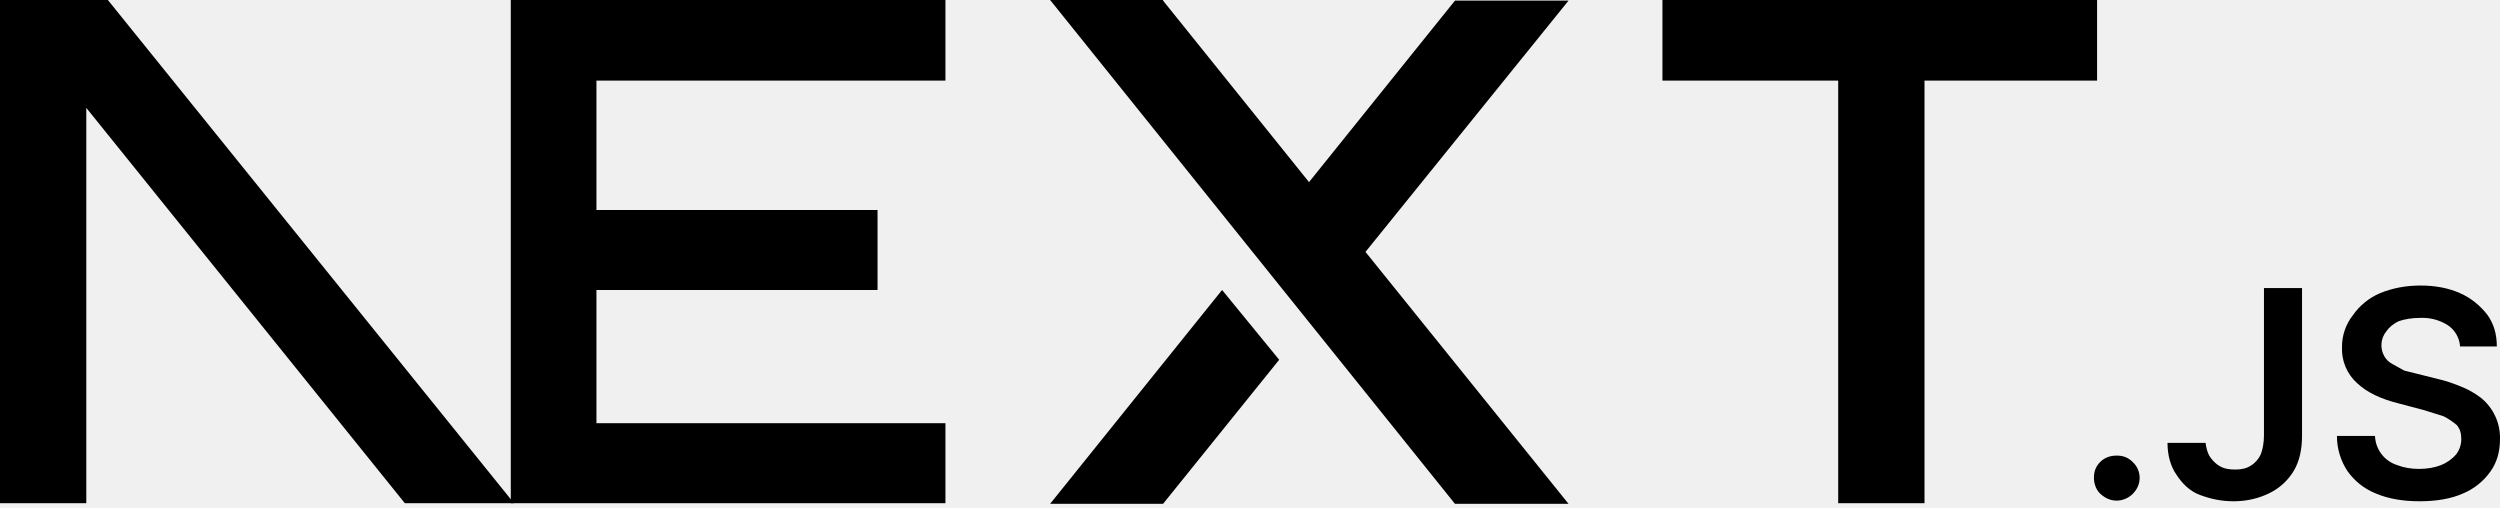
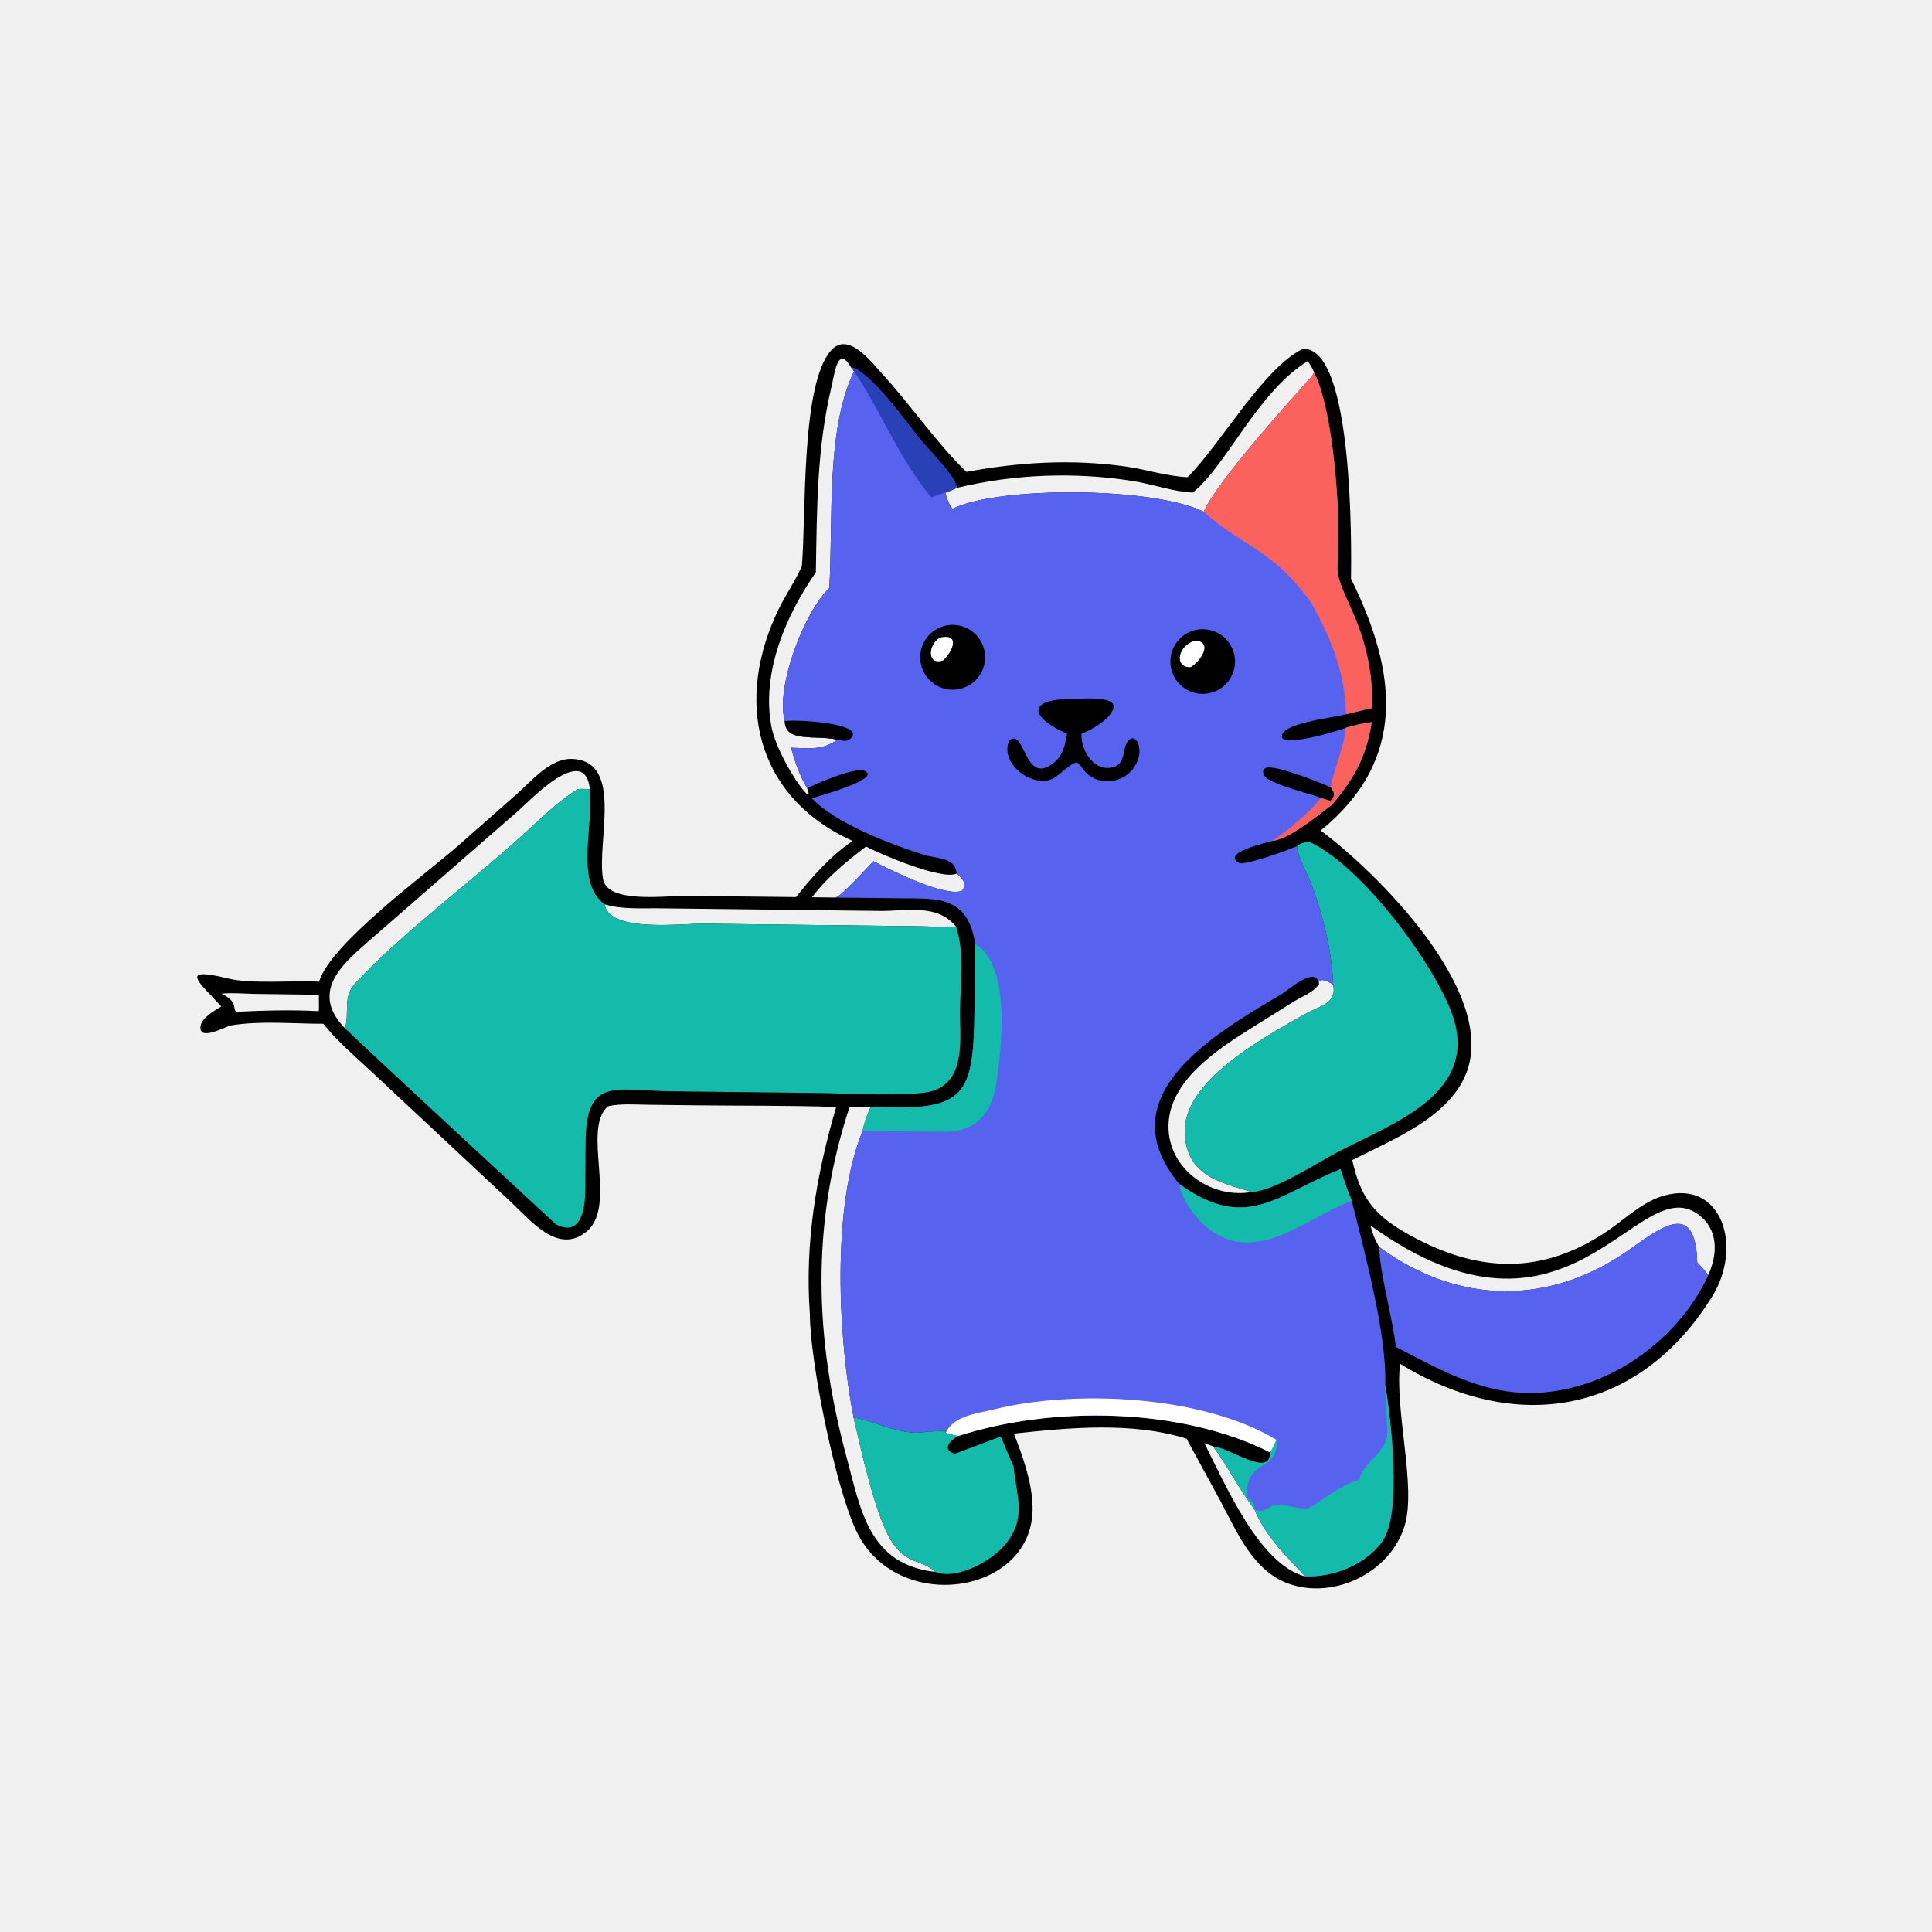
- <svg xmlns="http://www.w3.org/2000/svg" fill="none" viewBox="0 0 394 80">
-   <path fill="#000" d="M262 0h68.5v12.7h-27.2v66.6h-13.6V12.7H262V0ZM149 0v12.7H94v20.4h44.3v12.6H94v21h55v12.6H80.5V0h68.7zm34.3 0h-17.8l63.8 79.4h17.9l-32-39.7 32-39.6h-17.9l-23 28.6-23-28.6zm18.3 56.7-9-11-27.1 33.7h17.8l18.3-22.7z" />
-   <path fill="#000" d="M81 79.3 17 0H0v79.3h13.6V17l50.2 62.3H81Zm252.6-.4c-1 0-1.8-.4-2.5-1s-1.1-1.6-1.1-2.6.3-1.8 1-2.5 1.6-1 2.6-1 1.8.3 2.5 1a3.4 3.4 0 0 1 .6 4.3 3.7 3.7 0 0 1-3 1.8zm23.2-33.5h6v23.3c0 2.1-.4 4-1.3 5.5a9.1 9.1 0 0 1-3.8 3.5c-1.6.8-3.5 1.3-5.7 1.3-2 0-3.7-.4-5.3-1s-2.8-1.8-3.7-3.2c-.9-1.3-1.4-3-1.4-5h6c.1.8.3 1.6.7 2.2s1 1.2 1.6 1.5c.7.4 1.5.5 2.4.5 1 0 1.8-.2 2.4-.6a4 4 0 0 0 1.6-1.8c.3-.8.5-1.8.5-3V45.5zm30.9 9.1a4.4 4.4 0 0 0-2-3.3 7.5 7.5 0 0 0-4.3-1.1c-1.3 0-2.4.2-3.3.5-.9.4-1.6 1-2 1.6a3.5 3.5 0 0 0-.3 4c.3.5.7.9 1.3 1.2l1.8 1 2 .5 3.2.8c1.3.3 2.5.7 3.7 1.2a13 13 0 0 1 3.2 1.8 8.1 8.1 0 0 1 3 6.5c0 2-.5 3.7-1.5 5.1a10 10 0 0 1-4.4 3.5c-1.8.8-4.1 1.2-6.8 1.2-2.6 0-4.9-.4-6.8-1.2-2-.8-3.4-2-4.5-3.5a10 10 0 0 1-1.7-5.6h6a5 5 0 0 0 3.5 4.6c1 .4 2.2.6 3.4.6 1.3 0 2.5-.2 3.5-.6 1-.4 1.8-1 2.4-1.7a4 4 0 0 0 .8-2.4c0-.9-.2-1.6-.7-2.2a11 11 0 0 0-2.1-1.4l-3.2-1-3.8-1c-2.8-.7-5-1.7-6.6-3.2a7.2 7.2 0 0 1-2.4-5.7 8 8 0 0 1 1.7-5 10 10 0 0 1 4.3-3.5c2-.8 4-1.2 6.4-1.2 2.3 0 4.4.4 6.2 1.2 1.8.8 3.2 2 4.3 3.4 1 1.4 1.5 3 1.5 5h-5.8z" />
+ <svg xmlns="http://www.w3.org/2000/svg" width="1036" height="1036" viewBox="0 0 1036 1036" fill="none">
+   <path d="M698.633 187.099C725.836 185.66 724.698 293.796 724.461 310.312C749.025 360.227 755.096 407.078 708.206 445.378C738.08 467.58 801.212 530.205 786.975 573.466C778.685 598.648 746.96 610.956 725.135 622.072C729.628 642.506 737 651.732 755.544 662.071C792.129 682.472 826.715 684.094 862.154 659.97C871.874 653.352 880.987 644.221 892.571 641.054C923.461 632.605 934.671 668.624 918.079 695.306C878.758 758.547 812.742 769.525 750.753 731.279C747.861 756.891 759.554 797.05 753.242 818.069C745.884 842.57 716.782 857.332 692.56 849.749C671.913 843.283 663.414 821.448 653.992 804.063L636.271 771.488C607.275 762.352 573.347 765.51 543.705 768.754C548.445 781.175 553.262 794.141 553.688 807.567C555.192 855.184 480.471 866.761 459.006 820.577C447.589 796.011 434.255 729.281 434.288 704.608C431.473 666.686 437.759 629.901 448.382 593.606C423.57 592.73 398.619 593.005 373.787 592.718L347.485 592.404C340.427 592.325 332.869 591.658 325.953 593.24C311.864 605.683 331.142 646.325 314.737 660.229C299.301 673.312 284.365 654.222 273.937 644.513L199.33 574.788C190.466 566.503 180.965 558.48 173.388 548.972C157.193 549.005 139.822 547.21 123.801 549.86C121.372 550.261 106.289 558.788 107.545 550.254C108.219 545.672 115.104 541.868 118.669 539.724C107.471 527.177 94.578 517.879 122.66 524.77C134.756 527.739 157.459 525.667 171.106 526.408C177.205 505.994 228.399 468.725 245.876 453.324L277.262 425.655C285.266 418.601 295.249 406.361 307.019 406.968C334.672 408.396 319.817 451.328 323.376 471.412C325.728 484.688 356.781 480.296 367.433 480.388L426.856 481.045C435.598 470.019 445.486 458.855 457.216 450.957C404.79 427.277 393.462 375.277 417.933 325.861C421.553 318.549 426.281 311.806 429.619 304.365L429.975 303.561C432.364 275.667 429.403 206.214 445.609 187.942C454.877 177.491 467.168 194.085 473.03 200.441C487.899 216.562 503.174 238.756 518.237 253.038C546.775 247.743 575.032 246.11 603.862 250.198C614.846 251.756 625.796 255.449 636.843 255.877C654.626 238.158 677.492 197.207 698.633 187.099ZM501.519 842.914C494.273 835.95 485.799 839.302 477.553 825.638C469.2 811.793 461.654 777.195 457.772 760.33C449.51 718.586 445.68 647.148 462.603 606.329C463.524 601.785 464.815 598.008 466.816 593.824C463.074 593.701 459.27 593.441 455.533 593.691C434.609 657.14 436.926 718.48 454.069 781.8C461.549 809.434 465.784 838.892 501.519 842.914ZM309.941 423.114C312.084 422.973 314.16 423.06 316.3 423.189C313.716 397.729 283.494 429.94 278.382 434.372L196.578 505.647C182.759 517.715 166.508 532.432 185.015 551.41C187.558 543.065 183.576 534.753 190.391 527.413C215.931 499.901 253.16 472.556 281.602 446.555C290.379 438.53 299.731 429.298 309.941 423.114ZM424.196 400.95C433.334 401.289 441.283 402.459 449.047 396.612C436.753 393.981 421.212 398.392 420.819 386.751C415.708 367.999 431.621 327.634 444.682 315.369C446.909 279.889 442.637 230.999 457.963 199.085L456.265 196.853C449.189 184.765 447.551 200.356 445.859 207.438C437.934 240.615 438.087 273.233 437.484 306.928C421.308 330.159 408.325 360.55 413.589 389.258C416.851 407.061 437.971 435.859 432.812 422.713C428.894 416.058 426.188 408.386 424.196 400.95ZM468.373 461.807C477.825 466.803 507.254 481.301 515.834 477.654C519.038 474.059 515.903 470.894 513.037 468.402C505.468 472.333 471.137 457.639 464.4 453.939C453.959 461.913 443.36 470.594 435.429 481.146L448.048 481.294C451.769 480.068 464.792 465.445 468.373 461.807ZM324.235 484.915C326.45 500.278 365.299 495.178 377.566 495.322L494.298 496.705C500.283 496.778 506.781 497.498 512.7 496.908C502.394 484.322 486.039 488.695 471.643 488.465L353.113 487.067C343.738 486.953 333.256 487.727 324.235 484.915ZM707.233 527.838C704.211 532.261 698.327 534.236 693.914 536.986L672.084 550.627C652.589 562.83 623.678 581.169 626.817 608.087C629.262 629.058 651.115 642.82 671.28 639.174C655.079 634.21 636.736 630.938 635.326 608.264C633.56 579.881 677.352 556.584 699.751 543.787C707.483 539.37 717.035 538.4 714.897 527.929C712.724 526.609 710.798 525.39 708.182 525.549L707.372 526.204L707.233 527.838ZM672.719 809.383C664.631 798.78 658.506 786.499 650.613 775.662C649.026 775.059 647.443 774.422 645.838 773.873C657.482 796.996 675.508 838.775 699.591 845.25C698.809 842.951 679.306 826.643 672.719 809.383ZM171.023 533.423L136.544 532.961C130.672 532.857 124.599 532.252 118.75 532.807C128.133 537.51 124.29 540.659 126.76 542.558C141.338 541.824 156.345 541.417 170.92 542.211C171.18 539.28 170.921 536.356 171.023 533.423ZM645.473 274.41C653.128 257.597 690.633 216.169 703.292 201.978L704.736 199.783C703.72 197.538 702.773 195.603 701.193 193.674C674.104 210.42 657.66 249.802 639.622 264.113C628.819 263.653 618.244 259.634 607.543 257.944C576.269 253.003 543.951 254.198 513.149 261.609C511.07 262.547 509.019 263.49 506.86 264.233C507.745 267.322 508.741 270.24 510.737 272.821C535.45 260.626 618.331 261.019 645.473 274.41ZM910.111 676.945C912.149 679.155 914.308 681.311 916.031 683.781C921.109 672.412 921.645 659.208 910.553 651.136C877.727 627.252 841.907 734.557 734.863 657.079C735.92 661.414 737.286 664.842 739.559 668.673C781.955 699.763 831.339 700.536 874.643 669.444C893.258 656.077 909.173 645.246 910.111 676.945Z" fill="#010101" />
+   <path d="M456.264 196.853C466.574 198.808 486.878 227.559 493.872 236.126C498.623 241.946 511.895 254.59 513.149 261.609C511.069 262.546 509.018 263.49 506.859 264.233C507.745 267.322 508.74 270.24 510.736 272.821C535.45 260.626 618.331 261.019 645.473 274.41C653.128 257.597 690.633 216.169 703.291 201.978L704.735 199.783C714.005 218.293 717.519 262.555 717.722 283.731C717.966 309.346 714.06 303.397 724.561 326.412C732.29 343.349 736.458 361.013 735.659 379.707C730.997 380.75 726.361 381.904 721.721 383.047C714.682 384.914 684.35 388.123 687.647 395.876C692.54 399.594 716.375 392.18 721.635 390.298C726.182 388.898 730.83 387.737 735.57 387.241C732.573 406.012 726.506 416.87 714.501 431.337C706.775 437.218 691.574 449.95 682.197 450.97C679.944 451.757 653.631 457.411 664.962 462.987C671.267 462.931 689.246 456.357 695.487 453.766C695.927 459.578 701.586 469.533 703.784 475.588C709.85 492.284 714.124 510.136 714.896 527.928C712.723 526.609 710.798 525.39 708.182 525.549L707.372 526.204L707.232 527.838C706.103 517.142 690.968 530.838 687.203 533.076C651.474 554.306 593.175 587.647 632.373 634.903C668.396 660.787 684.362 640.892 718.845 626.926C720.651 632.676 722.553 638.324 724.877 643.892C731.307 669.714 743.785 715.744 742.808 742.448C746.123 762.727 751.721 812.12 741.169 826.657C732.044 839.224 715 845.912 699.591 845.25C698.808 842.95 679.305 826.643 672.718 809.382C664.63 798.78 658.505 786.499 650.612 775.661C659.79 776.446 681.383 792.753 680.989 778.794C632.93 754.551 563.799 753.854 513.859 770.044C511.564 769.585 509.371 769.155 507.173 768.323L506.844 767.498C505.218 766.708 493.907 768.353 490.936 768.266C477.914 767.886 464.215 760.24 457.772 760.33C449.509 718.586 445.679 647.148 462.602 606.329C463.524 601.785 464.814 598.008 466.816 593.823C467.888 593.484 468.559 593.54 469.643 593.589C518.266 595.76 522.041 587.266 522.556 540.547L522.928 506.265C519.104 480.854 503.345 481.805 484.449 481.72L448.047 481.294C451.768 480.068 464.792 465.445 468.373 461.807C477.824 466.803 507.253 481.301 515.833 477.654C519.038 474.059 515.903 470.894 513.036 468.402C512.125 459.469 502.443 460.61 495.431 458.398C477.67 452.794 447.905 441.508 435.339 428.045C439.377 426.878 473.282 417.458 463.546 413.322C458.612 411.228 438.063 420.018 432.811 422.713C428.893 416.058 426.188 408.386 424.195 400.95C433.334 401.289 441.283 402.459 449.046 396.612C436.752 393.981 421.211 398.392 420.818 386.751C415.707 367.999 431.62 327.634 444.682 315.369C446.908 279.889 442.637 230.999 457.962 199.085L456.264 196.853Z" fill="#5762EE" />
+   <path d="M704.735 199.783C714.006 218.293 717.52 262.555 717.722 283.731C717.966 309.346 714.06 303.397 724.561 326.413C732.29 343.349 736.458 361.013 735.66 379.707C730.997 380.75 726.361 381.904 721.721 383.047C721.466 360.926 713.735 342.478 703.277 323.439C682.738 294.413 666.008 293.096 645.473 274.41C653.128 257.597 690.633 216.169 703.291 201.978L704.735 199.783Z" fill="#FC625D" />
+   <path d="M742.809 742.448C746.124 762.727 751.722 812.12 741.17 826.657C732.045 839.224 715.001 845.911 699.592 845.25C698.809 842.95 679.306 826.643 672.719 809.382C664.631 798.78 658.506 786.499 650.613 775.661C659.791 776.446 681.384 792.753 680.99 778.794C682.441 776.873 683.338 774.227 684.424 772.056L684.953 772.006C684.231 788.401 674.484 782.641 669.638 794.045L669.671 793.751C665.425 807.434 672.84 801.337 672.719 809.382C678.14 812.246 680.601 806.891 684.762 806.8C690.248 806.681 695.549 809.366 701.032 808.776C704.679 808.383 717.904 796.142 729.002 793.507L728.992 792.837L729.644 793.159L729.077 792.424C731.851 784.48 740.528 780.144 743.457 771.986C744.944 767.839 742.297 749.271 742.809 742.448Z" fill="#14BBAB" />
+   <path d="M522.929 506.265C542.671 517.571 536.916 563.916 533.958 582.515C531.645 597.054 522.858 606.591 508.115 606.868C505.405 606.918 463.179 606.684 462.603 606.329C463.524 601.785 464.815 598.008 466.816 593.824C467.889 593.484 468.56 593.54 469.643 593.589C518.267 595.76 522.042 587.266 522.557 540.547L522.929 506.265Z" fill="#14BBAB" />
+   <path d="M507.174 768.324C511.355 759.066 524.272 757.912 533.006 755.751C576.225 745.064 644.692 748.074 684.424 772.056C683.338 774.227 682.441 776.873 680.99 778.794C632.931 754.552 563.8 753.854 513.86 770.044C511.565 769.585 509.372 769.156 507.174 768.324Z" fill="white" />
+   <path d="M632.372 634.903C668.396 660.787 684.361 640.892 718.844 626.926C720.651 632.675 722.552 638.324 724.877 643.892C700.961 652.719 674.547 678.221 649.03 659.613C641.754 654.307 633.776 643.964 632.372 634.903Z" fill="#14BBAB" />
+   <path d="M456.266 196.853C466.575 198.808 486.88 227.559 493.873 236.126C498.625 241.946 511.897 254.59 513.15 261.609C511.071 262.546 509.019 263.49 506.861 264.233C504.213 264.674 501.889 265.73 499.434 266.768C482.533 246.743 472.582 220.796 457.963 199.085L456.266 196.853Z" fill="#2940B7" />
+   <path d="M721.636 390.298C726.183 388.898 730.831 387.737 735.571 387.241C732.574 406.013 726.507 416.87 714.502 431.337C706.776 437.218 691.575 449.95 682.198 450.97C690.169 445.821 702.608 435.359 708.413 427.813C710.067 428.347 711.716 428.908 713.389 429.38C716.206 426.719 715.637 425.146 713.474 422.17C715.623 411.241 720.554 401.645 721.636 390.298Z" fill="#FC625D" />
+   <path d="M708.413 427.813C699.523 424.726 687.678 422.19 679.667 417.611C677.734 416.506 676.018 413.066 678.731 411.82C683.272 409.733 708.081 419.69 713.474 422.17C715.637 425.146 716.206 426.719 713.389 429.38C711.716 428.908 710.067 428.347 708.413 427.813Z" fill="#010101" />
+   <path d="M420.82 386.751C424.748 385.561 464.711 387.62 456.2 395.911C454.049 398.005 451.646 397.121 449.048 396.612C436.754 393.981 421.213 398.392 420.82 386.751Z" fill="#010101" />
+   <path d="M574.672 374.848C578.016 374.856 599.882 372.607 596.941 380.145C594.53 386.321 585.579 391.17 579.868 393.563C579.744 403.412 587.277 414.21 597.112 411.333C603.773 409.386 601.623 401.758 604.779 397.519C608.218 392.897 611.981 398.942 610.82 404.935C607.839 420.308 587.562 424.168 579.664 410.859L577.605 408.879C574.368 408.581 567.707 416.467 563.595 417.948C552.092 422.097 535.772 408.384 541.268 397.04C549.711 390.249 549.115 420.744 564.303 409.672C569.813 405.653 571.196 399.797 572.133 393.471C552.294 384.603 550.398 374.862 574.672 374.848Z" fill="#010101" />
+   <path d="M509.756 335.122C510.138 335.098 510.52 335.087 510.902 335.087C511.284 335.089 511.666 335.104 512.048 335.131C512.429 335.157 512.809 335.195 513.189 335.246C513.567 335.299 513.943 335.363 514.318 335.44C514.692 335.516 515.064 335.605 515.433 335.705C515.802 335.807 516.166 335.92 516.527 336.046C516.889 336.17 517.246 336.307 517.599 336.456C517.95 336.605 518.297 336.765 518.639 336.937C518.981 337.108 519.317 337.29 519.647 337.485C519.976 337.678 520.299 337.882 520.616 338.096C520.932 338.312 521.24 338.538 521.542 338.773C521.843 339.009 522.136 339.254 522.421 339.508C522.706 339.763 522.982 340.027 523.25 340.299C523.517 340.572 523.776 340.854 524.026 341.145C524.274 341.434 524.514 341.732 524.743 342.037C524.973 342.344 525.192 342.657 525.4 342.977C525.609 343.297 525.807 343.624 525.995 343.958C526.182 344.291 526.358 344.63 526.523 344.974C526.688 345.319 526.841 345.669 526.983 346.024C527.125 346.38 527.255 346.74 527.372 347.103C527.49 347.467 527.597 347.834 527.691 348.204C527.784 348.575 527.865 348.948 527.936 349.325C528.005 349.701 528.061 350.078 528.104 350.457C528.149 350.838 528.181 351.219 528.201 351.601C528.219 351.982 528.225 352.364 528.219 352.747C528.213 353.129 528.195 353.511 528.164 353.892C528.133 354.273 528.089 354.653 528.032 355.031C527.976 355.409 527.908 355.785 527.827 356.158C527.745 356.532 527.652 356.902 527.546 357.269C527.44 357.637 527.323 358.001 527.193 358.361C527.063 358.721 526.922 359.076 526.768 359.426C526.616 359.776 526.452 360.121 526.276 360.461C526.1 360.8 525.914 361.133 525.716 361.46C525.518 361.787 525.309 362.107 525.091 362.421C524.871 362.734 524.642 363.04 524.404 363.339C524.165 363.637 523.916 363.928 523.658 364.21C523.4 364.491 523.133 364.764 522.856 365.028C522.58 365.293 522.295 365.548 522.001 365.792C521.709 366.038 521.408 366.274 521.099 366.5C520.791 366.726 520.475 366.941 520.153 367.145C519.829 367.35 519.5 367.544 519.164 367.727C518.829 367.91 518.487 368.082 518.14 368.243C517.793 368.403 517.441 368.552 517.085 368.689C516.728 368.826 516.367 368.952 516.002 369.066C515.637 369.179 515.268 369.28 514.896 369.369C514.525 369.458 514.15 369.535 513.774 369.6C513.397 369.665 513.018 369.717 512.638 369.756C512.257 369.796 511.876 369.823 511.495 369.837C511.213 369.847 510.931 369.851 510.648 369.849C510.366 369.846 510.084 369.836 509.803 369.819C509.522 369.801 509.241 369.777 508.96 369.747C508.679 369.716 508.399 369.678 508.121 369.635C507.843 369.59 507.565 369.539 507.289 369.481C507.012 369.423 506.737 369.359 506.465 369.289C506.191 369.218 505.92 369.14 505.651 369.056C505.382 368.971 505.115 368.88 504.851 368.782C504.585 368.686 504.322 368.583 504.062 368.473C503.802 368.362 503.546 368.246 503.292 368.124C503.038 368.001 502.787 367.872 502.539 367.737C502.291 367.602 502.047 367.461 501.806 367.314C501.565 367.168 501.327 367.015 501.093 366.858C500.86 366.699 500.631 366.535 500.405 366.366C500.179 366.196 499.958 366.022 499.741 365.842C499.523 365.661 499.311 365.475 499.103 365.284C498.895 365.094 498.691 364.899 498.492 364.699C498.295 364.498 498.101 364.293 497.912 364.082C497.723 363.873 497.541 363.659 497.363 363.44C497.184 363.22 497.012 362.997 496.845 362.77C496.677 362.544 496.515 362.313 496.359 362.078C496.203 361.843 496.053 361.604 495.91 361.36C495.764 361.119 495.626 360.873 495.494 360.624C495.361 360.374 495.235 360.122 495.115 359.867C494.995 359.611 494.882 359.353 494.774 359.093C494.667 358.832 494.565 358.568 494.47 358.301C494.375 358.036 494.287 357.768 494.205 357.498C494.124 357.228 494.049 356.956 493.981 356.683C493.912 356.409 493.85 356.134 493.796 355.857C493.741 355.581 493.692 355.303 493.65 355.023C493.609 354.744 493.575 354.464 493.546 354.184C493.519 353.902 493.498 353.621 493.484 353.339C493.47 353.058 493.463 352.776 493.462 352.493C493.461 352.21 493.468 351.928 493.482 351.647C493.495 351.365 493.515 351.084 493.542 350.804C493.569 350.523 493.603 350.243 493.644 349.963C493.684 349.683 493.732 349.405 493.786 349.129C493.84 348.852 493.901 348.577 493.969 348.303C494.037 348.029 494.11 347.756 494.191 347.485C494.273 347.216 494.361 346.947 494.455 346.68C494.548 346.415 494.649 346.151 494.756 345.89C494.862 345.628 494.975 345.37 495.095 345.116C495.214 344.86 495.339 344.607 495.47 344.356C495.602 344.107 495.741 343.861 495.885 343.619C496.028 343.375 496.177 343.136 496.333 342.9C496.488 342.665 496.649 342.433 496.815 342.206C496.982 341.978 497.154 341.755 497.331 341.536C497.509 341.315 497.692 341.1 497.881 340.89C498.069 340.679 498.261 340.473 498.458 340.273C498.657 340.071 498.86 339.875 499.067 339.684C499.275 339.493 499.487 339.307 499.704 339.126C499.921 338.946 500.142 338.77 500.366 338.599C500.591 338.43 500.82 338.266 501.054 338.108C501.287 337.948 501.524 337.794 501.766 337.648C502.006 337.5 502.25 337.358 502.497 337.222C502.745 337.087 502.996 336.958 503.249 336.835C503.503 336.712 503.759 336.595 504.019 336.484C504.278 336.373 504.54 336.268 504.805 336.17C505.07 336.071 505.337 335.98 505.607 335.895C505.876 335.81 506.146 335.732 506.419 335.661C506.692 335.589 506.966 335.524 507.242 335.464C507.518 335.406 507.796 335.355 508.074 335.31C508.353 335.265 508.633 335.227 508.913 335.196C509.193 335.165 509.474 335.14 509.756 335.122Z" fill="#010101" />
+   <path d="M504.097 341.872C515.07 339.493 510.916 349.307 505.801 354.101C497.055 357.242 497.456 345.668 504.097 341.872Z" fill="white" />
+   <path d="M639.12 338.414C639.483 338.285 639.849 338.168 640.218 338.063C640.589 337.958 640.962 337.865 641.339 337.786C641.715 337.706 642.093 337.639 642.474 337.585C642.856 337.53 643.238 337.488 643.621 337.459C644.006 337.43 644.39 337.414 644.774 337.41C645.158 337.407 645.543 337.416 645.928 337.438C646.312 337.46 646.695 337.494 647.077 337.542C647.459 337.59 647.838 337.651 648.215 337.723C648.593 337.795 648.968 337.881 649.34 337.98C649.712 338.078 650.081 338.188 650.446 338.309C650.811 338.432 651.172 338.567 651.527 338.712C651.883 338.859 652.233 339.017 652.578 339.187C652.924 339.357 653.263 339.539 653.595 339.731C653.929 339.923 654.256 340.126 654.576 340.34C654.895 340.555 655.207 340.779 655.512 341.013C655.816 341.249 656.113 341.494 656.402 341.748C656.691 342.002 656.97 342.266 657.24 342.54C657.512 342.814 657.773 343.095 658.025 343.385C658.277 343.676 658.52 343.975 658.752 344.282C658.983 344.588 659.205 344.903 659.417 345.226C659.628 345.547 659.828 345.875 660.017 346.209C660.207 346.544 660.385 346.885 660.551 347.231C660.718 347.578 660.873 347.931 661.015 348.289C661.159 348.645 661.291 349.006 661.41 349.371C661.529 349.738 661.635 350.108 661.729 350.481C661.823 350.853 661.906 351.229 661.976 351.608C662.045 351.986 662.102 352.366 662.146 352.748C662.19 353.13 662.221 353.513 662.241 353.898C662.259 354.282 662.264 354.666 662.257 355.052C662.25 355.436 662.23 355.82 662.198 356.203C662.165 356.587 662.12 356.969 662.062 357.35C662.004 357.73 661.934 358.108 661.851 358.483C661.768 358.858 661.672 359.23 661.564 359.6C661.457 359.969 661.337 360.335 661.205 360.696C661.072 361.058 660.928 361.415 660.772 361.767C660.616 362.118 660.448 362.464 660.268 362.805C660.089 363.145 659.899 363.479 659.698 363.806C659.497 364.135 659.284 364.455 659.06 364.769C658.838 365.082 658.606 365.388 658.364 365.687C658.12 365.985 657.867 366.275 657.605 366.556C657.342 366.838 657.07 367.111 656.79 367.374C656.509 367.638 656.22 367.891 655.923 368.134C655.625 368.378 655.32 368.612 655.006 368.835C654.694 369.06 654.374 369.273 654.047 369.476C653.719 369.677 653.385 369.868 653.046 370.048C652.706 370.23 652.361 370.398 652.01 370.554C651.659 370.711 651.302 370.857 650.941 370.991C650.58 371.125 650.216 371.246 649.846 371.355C649.579 371.434 649.31 371.507 649.04 371.573C648.768 371.638 648.496 371.697 648.223 371.751C647.949 371.804 647.675 371.85 647.4 371.89C647.123 371.929 646.846 371.962 646.568 371.988C646.291 372.014 646.013 372.033 645.736 372.046C645.457 372.06 645.178 372.067 644.899 372.066C644.621 372.066 644.342 372.058 644.064 372.044C643.786 372.03 643.509 372.01 643.23 371.983C642.953 371.954 642.677 371.919 642.402 371.879C642.126 371.838 641.852 371.791 641.579 371.737C641.305 371.683 641.033 371.623 640.763 371.555C640.492 371.488 640.223 371.415 639.956 371.336C639.69 371.255 639.426 371.169 639.163 371.077C638.9 370.984 638.639 370.885 638.38 370.779C638.123 370.674 637.868 370.562 637.616 370.444C637.363 370.327 637.113 370.203 636.866 370.073C636.62 369.944 636.377 369.808 636.137 369.667C635.896 369.525 635.659 369.378 635.426 369.224C635.193 369.072 634.965 368.914 634.74 368.75C634.514 368.586 634.292 368.417 634.076 368.242C633.859 368.068 633.647 367.888 633.438 367.703C633.23 367.518 633.025 367.328 632.825 367.134C632.626 366.939 632.431 366.74 632.242 366.535C632.052 366.331 631.868 366.123 631.689 365.91C631.509 365.697 631.334 365.48 631.165 365.258C630.995 365.037 630.831 364.812 630.673 364.582C630.515 364.353 630.363 364.12 630.215 363.883C630.068 363.646 629.927 363.406 629.791 363.163C629.656 362.919 629.527 362.672 629.404 362.423C629.28 362.173 629.163 361.921 629.051 361.665C628.939 361.41 628.834 361.152 628.736 360.891C628.637 360.631 628.544 360.369 628.457 360.104C628.371 359.839 628.291 359.572 628.217 359.303C628.144 359.034 628.077 358.764 628.016 358.492C627.957 358.22 627.903 357.946 627.856 357.672C627.809 357.397 627.768 357.121 627.734 356.845C627.7 356.568 627.672 356.291 627.652 356.014C627.632 355.735 627.619 355.457 627.611 355.179C627.604 354.9 627.603 354.622 627.609 354.343C627.617 354.065 627.63 353.786 627.649 353.508C627.668 353.229 627.695 352.952 627.729 352.676C627.762 352.399 627.801 352.123 627.849 351.848C627.895 351.574 627.947 351.3 628.006 351.028C628.067 350.756 628.133 350.486 628.206 350.216C628.278 349.947 628.358 349.68 628.443 349.415C628.529 349.15 628.621 348.887 628.719 348.626C628.816 348.366 628.921 348.108 629.032 347.851C629.143 347.595 629.26 347.343 629.383 347.094C629.506 346.843 629.635 346.596 629.77 346.352C629.905 346.108 630.045 345.868 630.192 345.631C630.338 345.394 630.49 345.16 630.648 344.93C630.806 344.7 630.969 344.474 631.137 344.252C631.306 344.031 631.48 343.814 631.658 343.6C631.838 343.386 632.023 343.177 632.212 342.973C632.401 342.768 632.594 342.568 632.793 342.373C632.992 342.178 633.196 341.988 633.404 341.803C633.611 341.617 633.823 341.437 634.04 341.262C634.257 341.086 634.478 340.916 634.704 340.752C634.929 340.588 635.157 340.429 635.39 340.274C635.622 340.121 635.858 339.973 636.097 339.832C636.337 339.69 636.58 339.553 636.826 339.423C637.073 339.292 637.322 339.168 637.574 339.05C637.826 338.931 638.082 338.819 638.34 338.713C638.598 338.606 638.857 338.507 639.12 338.414Z" fill="#010101" />
+   <path d="M641.319 343.49C650.757 344.577 643.363 354.995 638.519 357.726C629.236 358.27 631.603 345.451 641.319 343.49Z" fill="white" />
+   <path d="M309.941 423.114C312.084 422.973 314.16 423.059 316.3 423.189C318.403 442.653 308.501 472.296 323.462 484.295L324.235 484.915C326.45 500.278 365.299 495.177 377.566 495.322L494.298 496.705C500.283 496.777 506.781 497.498 512.7 496.908C517.281 510.941 515.017 526.715 514.806 541.212C514.589 556.094 518.359 579.13 500.074 585.019C490.136 588.22 452.103 586.249 439.096 586.098L359.667 585.183C329.589 584.811 314.103 577.115 314.013 613.227L313.822 638.764C313.719 647.324 311.934 663.644 298.131 656.559C297.934 656.458 185.913 552.718 185.015 551.409C187.558 543.065 183.576 534.753 190.391 527.413C215.931 499.9 253.16 472.556 281.602 446.555C290.379 438.53 299.731 429.298 309.941 423.114Z" fill="#14BBAB" />
+   <path d="M695.487 453.767C697.022 452.197 699.676 451.674 701.77 451.201C730.095 464.193 768.194 515.668 778.393 543.03C794.475 586.187 746.815 602.354 717.309 617.777C706.274 623.546 683.424 638.645 671.279 639.174C655.079 634.211 636.736 630.938 635.325 608.264C633.56 579.881 677.352 556.584 699.75 543.787C707.483 539.37 717.035 538.401 714.896 527.929C714.124 510.136 709.85 492.285 703.785 475.588C701.586 469.534 695.927 459.578 695.487 453.767Z" fill="#14BBAB" />
+   <path d="M739.558 668.673C781.954 699.763 831.339 700.535 874.642 669.444C893.257 656.077 909.172 645.245 910.11 676.945C912.148 679.155 914.307 681.311 916.03 683.781C903.726 711.008 877.281 733.712 848.875 742.475C808.803 754.84 781.727 739.701 748.523 722.242C746.557 705.8 739.937 683.026 739.558 668.673Z" fill="#5762EE" />
+   <path d="M457.771 760.33C464.215 760.24 477.914 767.886 490.936 768.266C493.907 768.353 505.218 766.708 506.844 767.498L507.173 768.324C509.371 769.155 511.564 769.585 513.859 770.044C509.65 772.147 504.584 777.332 512.027 779.549L536.595 770.313C538.991 775.597 541.043 781.034 543.497 786.287C545.088 802.501 550.748 813.947 539.012 828.265C532.031 836.779 513.181 847.546 501.519 842.914C494.272 835.95 485.798 839.302 477.553 825.638C469.199 811.793 461.653 777.195 457.771 760.33Z" fill="#14BBAB" />
</svg>
